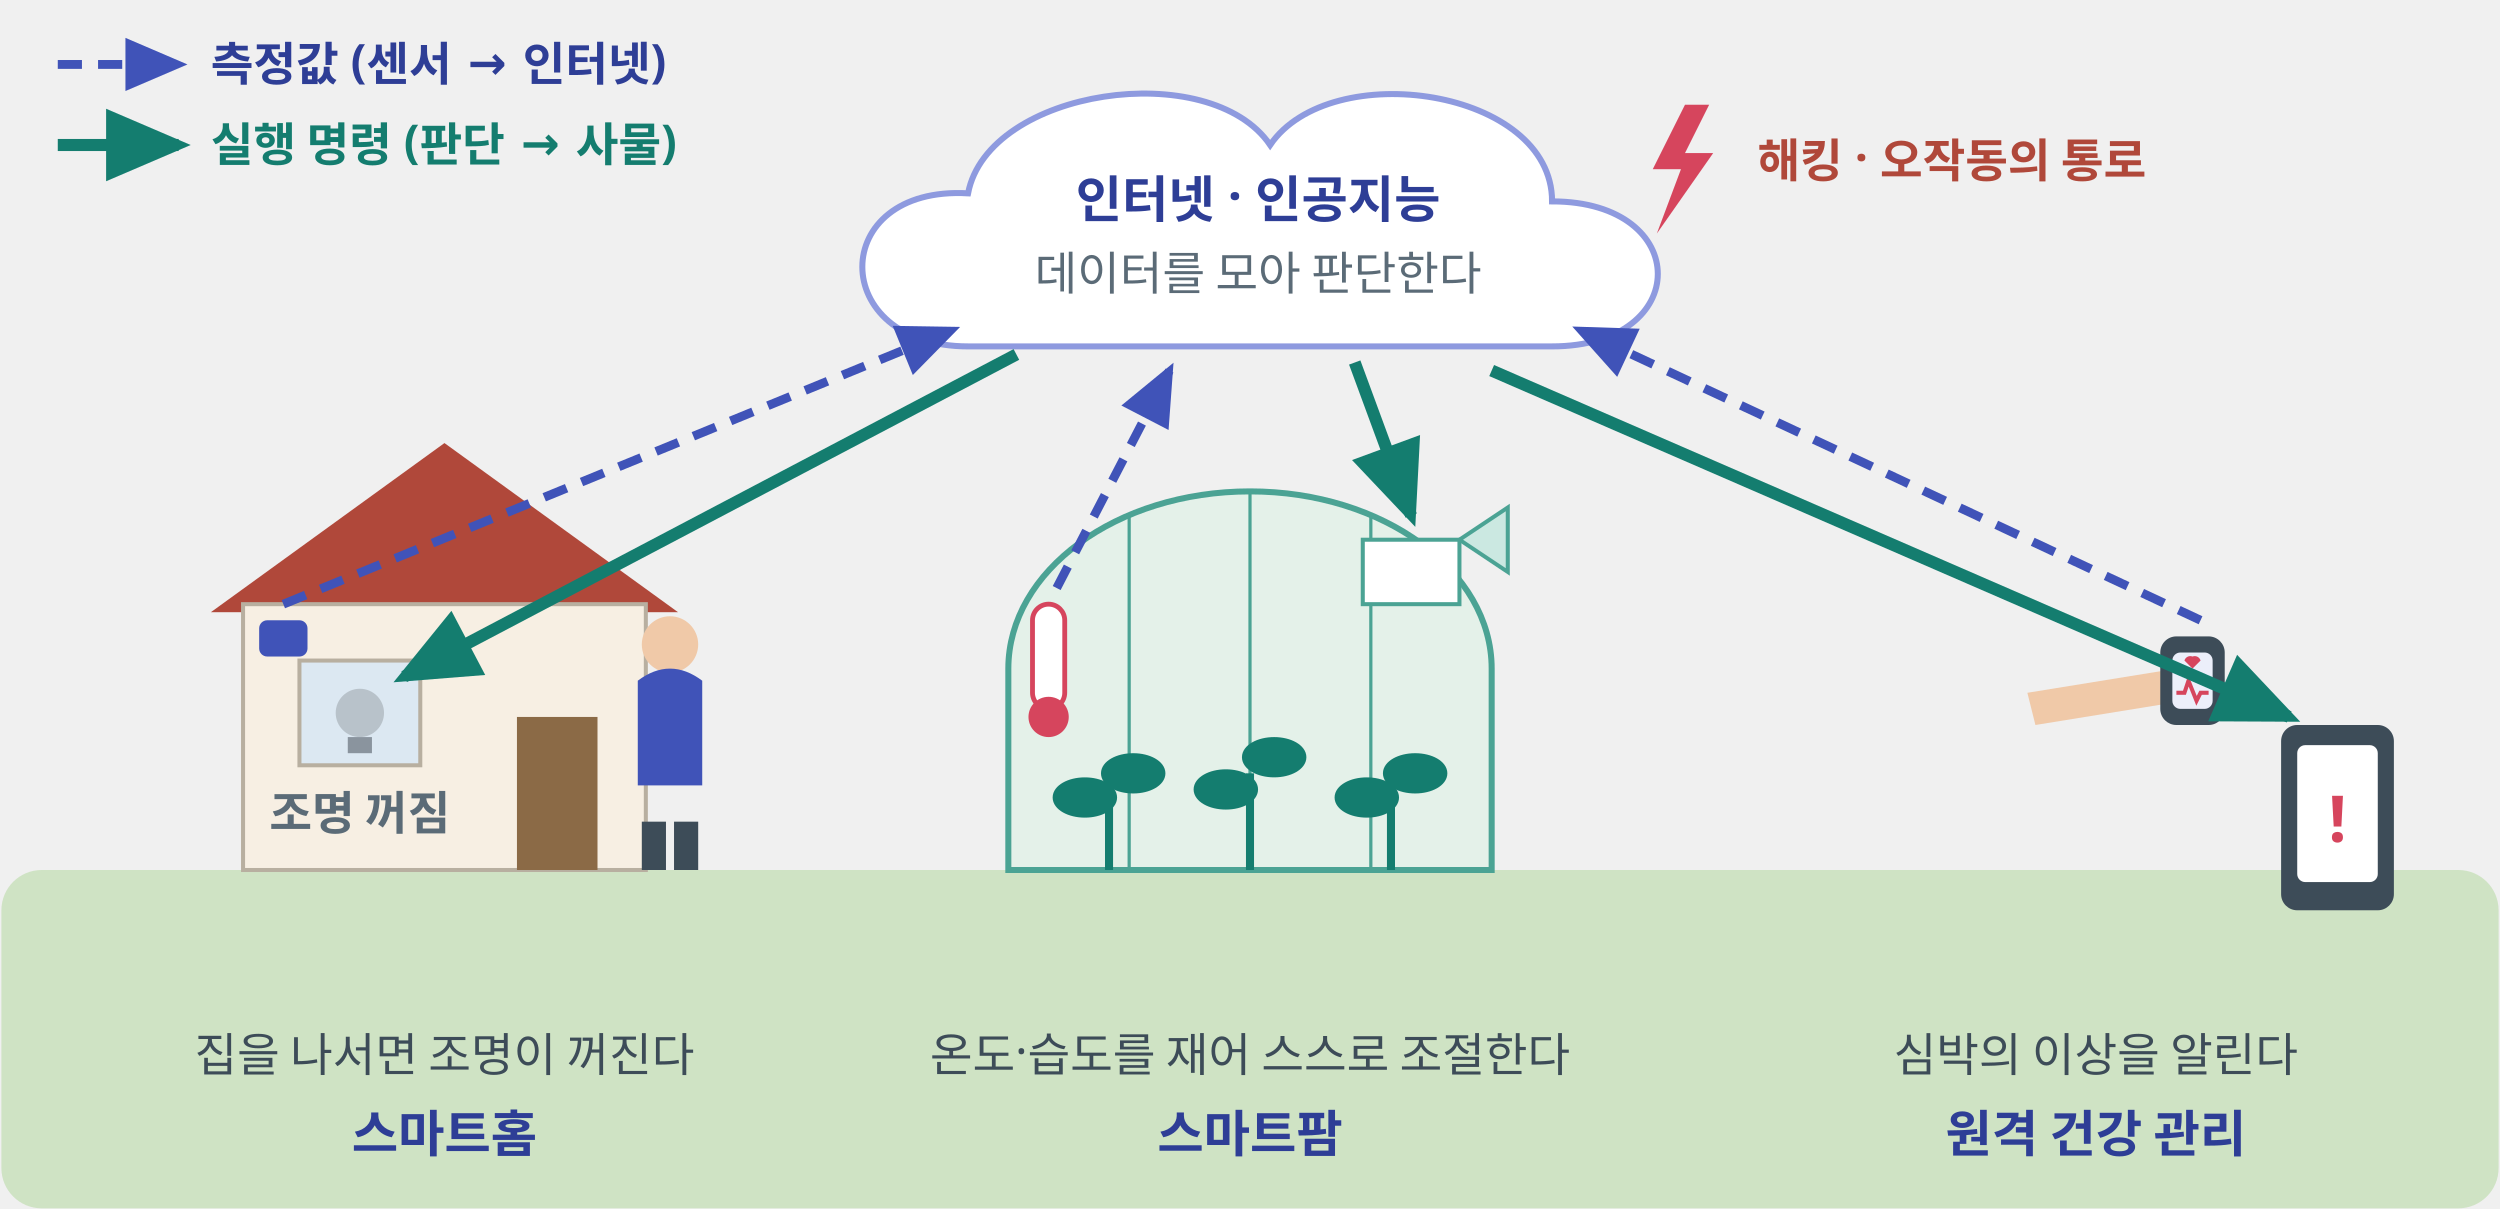
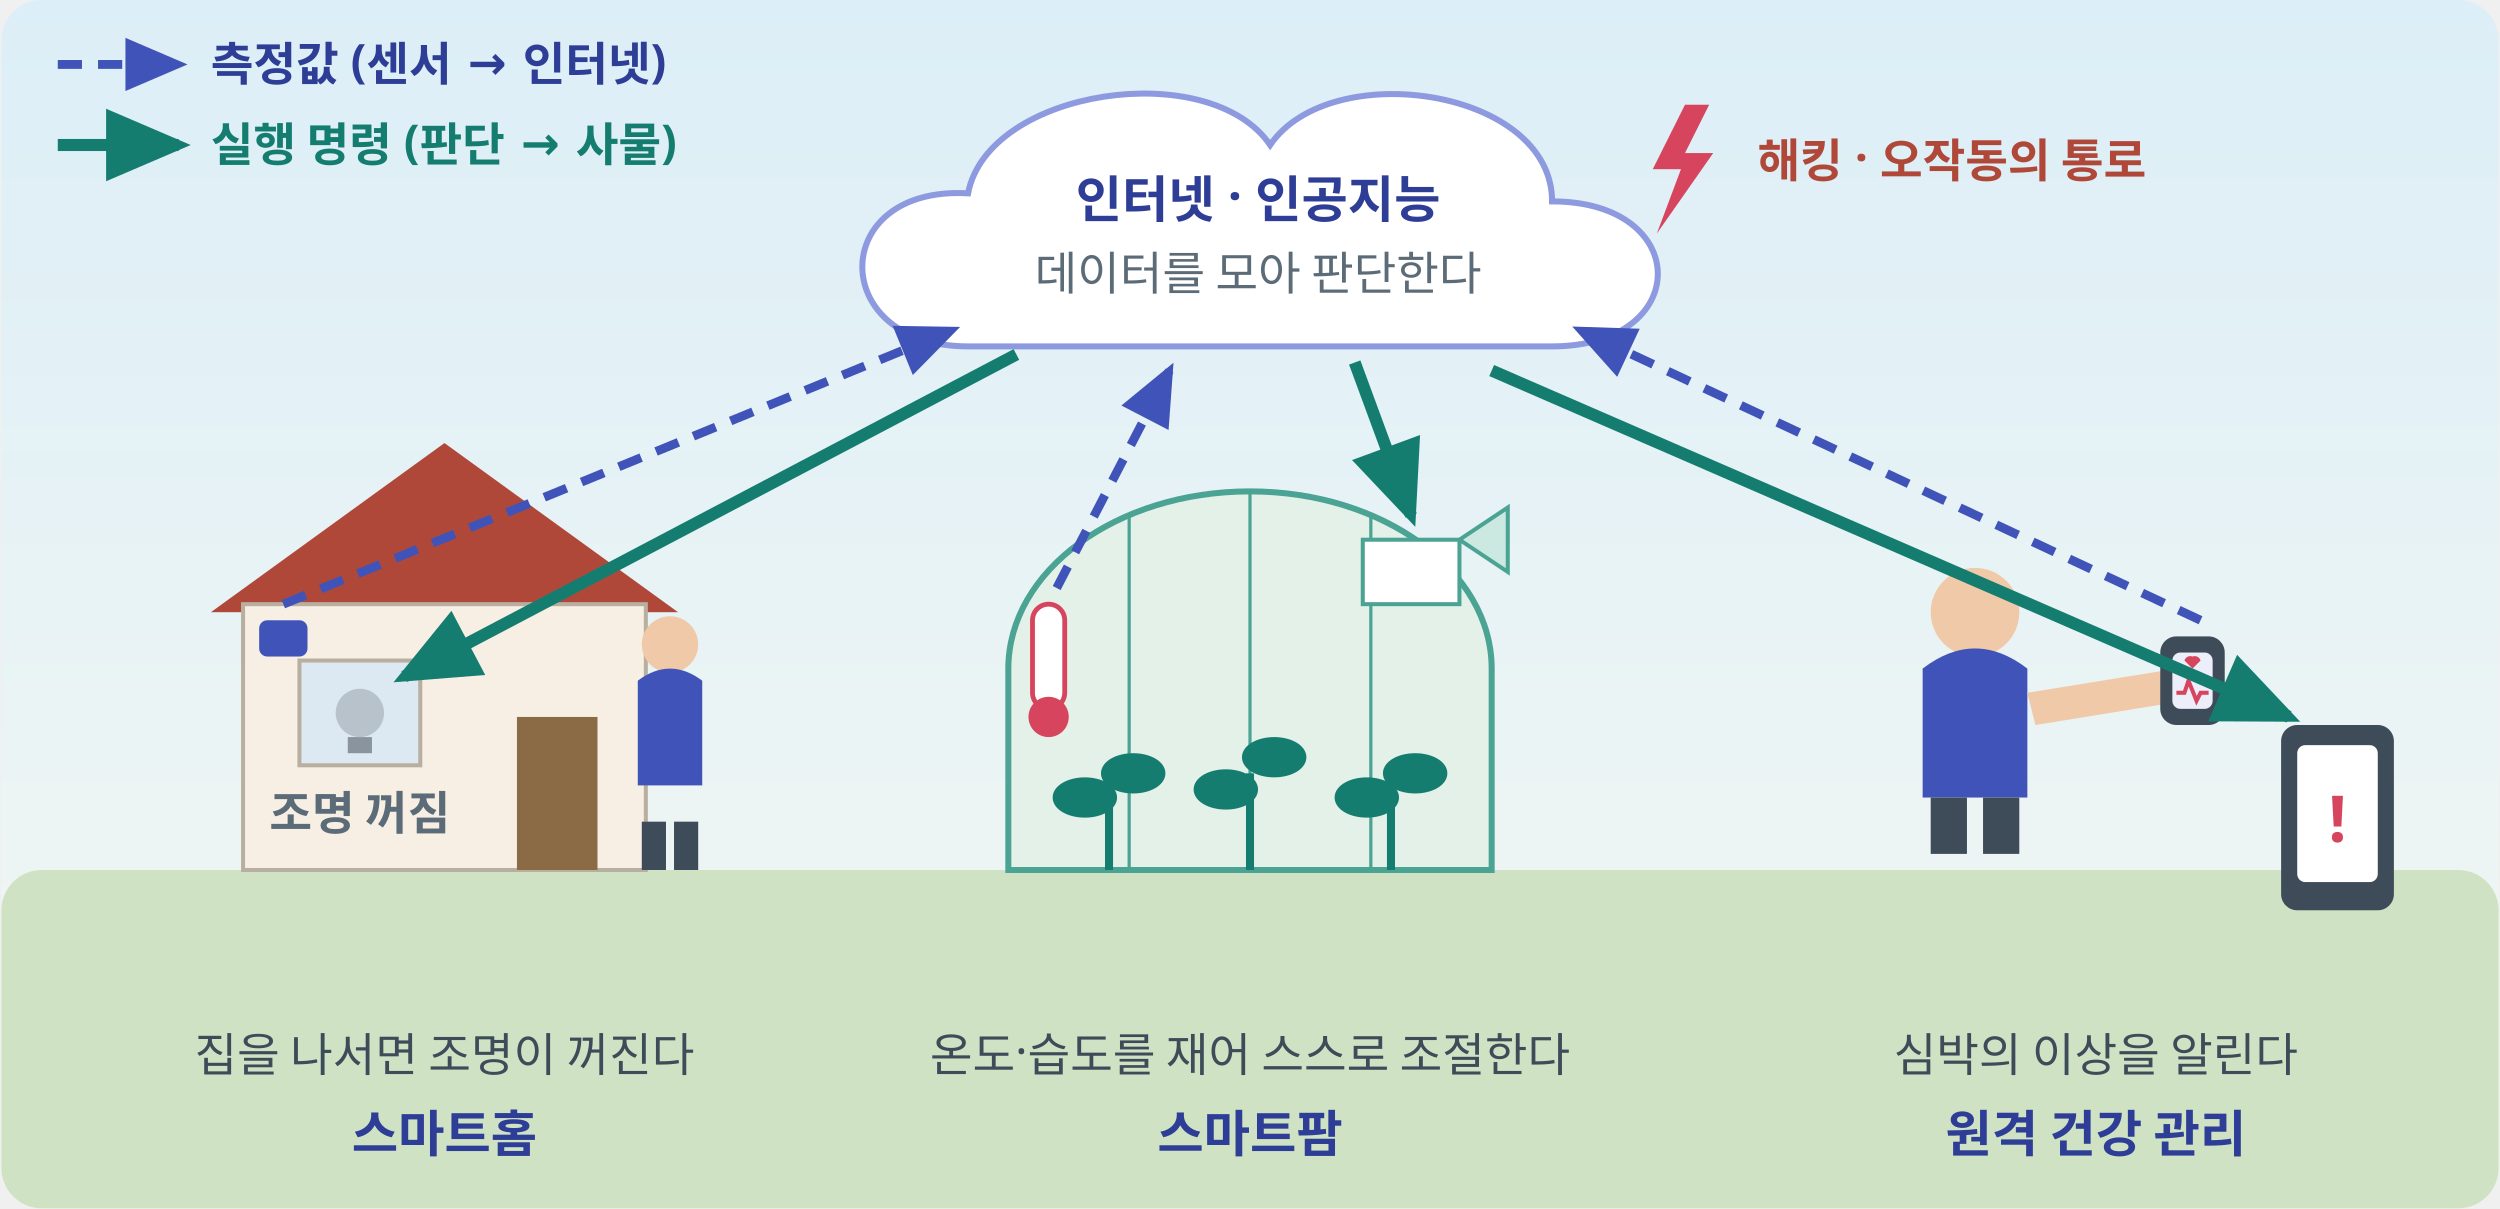
<svg width="600" height="290" viewBox="0 0 620 300" font-family="PC Sans">
  <defs>
    <marker id="arrG-2302-05" markerWidth="8" markerHeight="8" refX="6" refY="3" orient="auto">
      <path d="M0,0 L7,3 L0,6 Z" fill="#147D6F" />
    </marker>
    <marker id="arrP-2302-05" markerWidth="8" markerHeight="8" refX="6" refY="3" orient="auto">
      <path d="M0,0 L7,3 L0,6 Z" fill="#4053B8" />
    </marker>
+     <g id="person-2302-05">
+       <circle r="11" fill="#F0C9A8" />
+       <path d="M-13,14 q13,-10 26,0 v32 h-26 z" fill="#4053B8" />
+       <rect x="-11" y="46" width="9" height="14" fill="#3D4C58" />
+       <rect x="2" y="46" width="9" height="14" fill="#3D4C58" />
+     </g>
+     <linearGradient id="skyB-2302-05" x1="0" y1="0" x2="0" y2="1">
+       <stop offset="0" stop-color="#DCEEF7" />
+       <stop offset="1" stop-color="#F4F8F3" />
+     </linearGradient>
  </defs>
-   <rect x="0" y="0" width="620" height="300" rx="10" fill="url(#skyB)" />
+   <rect x="0" y="0" width="620" height="300" rx="10" fill="url(#skyB-2302-05)" />
  <rect x="0" y="216" width="620" height="84" rx="10" fill="#CFE3C4" />
  <line x1="14" y1="16" x2="44" y2="16" stroke="#4053B8" stroke-width="2.2" stroke-dasharray="6 4" marker-end="url(#arrP-2302-05)" />
  <text x="52" y="20" font-size="11.5" font-weight="700" fill="#2E3E96">측정값 (센서 → 인터넷)</text>
  <line x1="14" y1="36" x2="44" y2="36" stroke="#147D6F" stroke-width="3" marker-end="url(#arrG-2302-05)" />
  <text x="52" y="40" font-size="11.5" font-weight="700" fill="#147D6F">실행 명령 (판단 → 사물)</text>
  <path d="M240,86 C205,86 205,46 240,48 C245,22 300,14 315,36 C330,14 385,22 385,50 C420,50 420,86 385,86 z" fill="#fff" stroke="#8E9ADF" stroke-width="1.5" />
  <text x="312" y="54" text-anchor="middle" font-size="12.5" font-weight="900" fill="#2E3E96">인터넷 · 인공지능</text>
  <text x="312" y="72" text-anchor="middle" font-size="11.5" fill="#5B6B77">데이터를 모아 판단한다</text>
  <path d="M418,26 l-8,16 h7 l-6,16 l14,-20 h-7 l6,-12 z" fill="#D6455D" />
  <text x="436" y="44" font-size="11.5" font-weight="800" fill="#B0483A">해킹 · 오작동의 통로</text>
  <path d="M52,152 L110,110 L168,152 z" fill="#B0483A" />
  <rect x="60" y="150" width="100" height="66" fill="#F7EFE3" stroke="#B8AFA0" />
  <rect x="128" y="178" width="20" height="38" fill="#8B6A46" />
  <rect x="74" y="164" width="30" height="26" fill="#DCE8F2" stroke="#B8AFA0" />
  <circle cx="89" cy="177" r="6" fill="#B8C2CA" />
  <rect x="86" y="183" width="6" height="4" fill="#8A949E" />
  <text x="89" y="206" text-anchor="middle" font-size="11.5" font-weight="700" fill="#5B6B77">조명 꺼짐</text>
  <rect x="64" y="154" width="12" height="9" rx="2" fill="#4053B8" />
  <g transform="translate(166,160)">
    <circle r="7" fill="#F0C9A8" />
    <path d="M-8,9 q8,-6 16,0 v26 h-16 z" fill="#4053B8" />
    <rect x="-7" y="44" width="6" height="12" fill="#3D4C58" />
    <rect x="1" y="44" width="6" height="12" fill="#3D4C58" />
  </g>
  <line x1="70" y1="150" x2="236" y2="82" stroke="#4053B8" stroke-width="2.2" stroke-dasharray="6 4" marker-end="url(#arrP-2302-05)" />
  <line x1="252" y1="88" x2="100" y2="168" stroke="#147D6F" stroke-width="3" marker-end="url(#arrG-2302-05)" />
  <path d="M250,216 v-50 a60,44 0 0 1 120,0 v50 z" fill="#E4F1E9" stroke="#4BA394" stroke-width="1.5" />
  <g stroke="#4BA394" stroke-width="0.8">
    <line x1="280" y1="216" x2="280" y2="128" />
    <line x1="310" y1="216" x2="310" y2="122" />
    <line x1="340" y1="216" x2="340" y2="128" />
  </g>
  <g stroke="#147D6F" stroke-width="2" fill="#147D6F">
    <line x1="275" y1="216" x2="275" y2="196" />
    <ellipse cx="269" cy="198" rx="7" ry="4" />
    <ellipse cx="281" cy="192" rx="7" ry="4" />
    <line x1="310" y1="216" x2="310" y2="192" />
    <ellipse cx="304" cy="196" rx="7" ry="4" />
    <ellipse cx="316" cy="188" rx="7" ry="4" />
    <line x1="345" y1="216" x2="345" y2="196" />
    <ellipse cx="339" cy="198" rx="7" ry="4" />
    <ellipse cx="351" cy="192" rx="7" ry="4" />
  </g>
  <rect x="256" y="150" width="8" height="26" rx="4" fill="#fff" stroke="#D6455D" stroke-width="1.2" />
  <circle cx="260" cy="178" r="5" fill="#D6455D" />
  <rect x="338" y="134" width="24" height="16" fill="#fff" stroke="#4BA394" />
  <path d="M362,134 l12,-8 v16 z" fill="#CBE8E1" stroke="#4BA394" />
  <line x1="262" y1="146" x2="290" y2="92" stroke="#4053B8" stroke-width="2.2" stroke-dasharray="6 4" marker-end="url(#arrP-2302-05)" />
  <line x1="336" y1="90" x2="350" y2="128" stroke="#147D6F" stroke-width="3" marker-end="url(#arrG-2302-05)" />
-   <use href="#person" x="490" y="152" />
+   <use href="#person-2302-05" x="490" y="152" />
  <path d="M503,172 L540,166 L542,174 L505,180 z" fill="#F0C9A8" />
  <rect x="536" y="158" width="16" height="22" rx="4" fill="#3D4C58" />
  <rect x="539" y="162" width="10" height="14" rx="2" fill="#ECEFFA" />
  <path d="M544,166 l-2,-2 a1.5,1.5 0 0,1 2,-1 a1.5,1.5 0 0,1 2,1 z" fill="#D6455D" />
  <path d="M540,172 h2 l1,-3 l2,5 l1,-2 h2" stroke="#D6455D" stroke-width="1" fill="none" />
  <rect x="566" y="180" width="28" height="46" rx="4" fill="#3D4C58" />
  <rect x="570" y="185" width="20" height="34" rx="2" fill="#fff" />
  <text x="580" y="209" text-anchor="middle" font-size="16" font-weight="900" fill="#D6455D">!</text>
  <line x1="546" y1="154" x2="392" y2="82" stroke="#4053B8" stroke-width="2.2" stroke-dasharray="6 4" marker-end="url(#arrP-2302-05)" />
  <line x1="370" y1="92" x2="568" y2="178" stroke="#147D6F" stroke-width="3" marker-end="url(#arrG-2302-05)" />
  <g text-anchor="middle" font-size="11.5" fill="#3D4C58">
    <text x="110" y="266">집을 나서면 조명이 꺼진다</text>
    <text x="310" y="266">온도·습도를 재어 스스로 조절한다</text>
    <text x="520" y="266">심박의 이상을 알린다</text>
  </g>
  <g text-anchor="middle" font-size="12.5" font-weight="900" fill="#2E3E96">
    <text x="110" y="286">스마트홈</text>
    <text x="310" y="286">스마트팜</text>
    <text x="520" y="286">원격 건강 관리</text>
  </g>
</svg>
